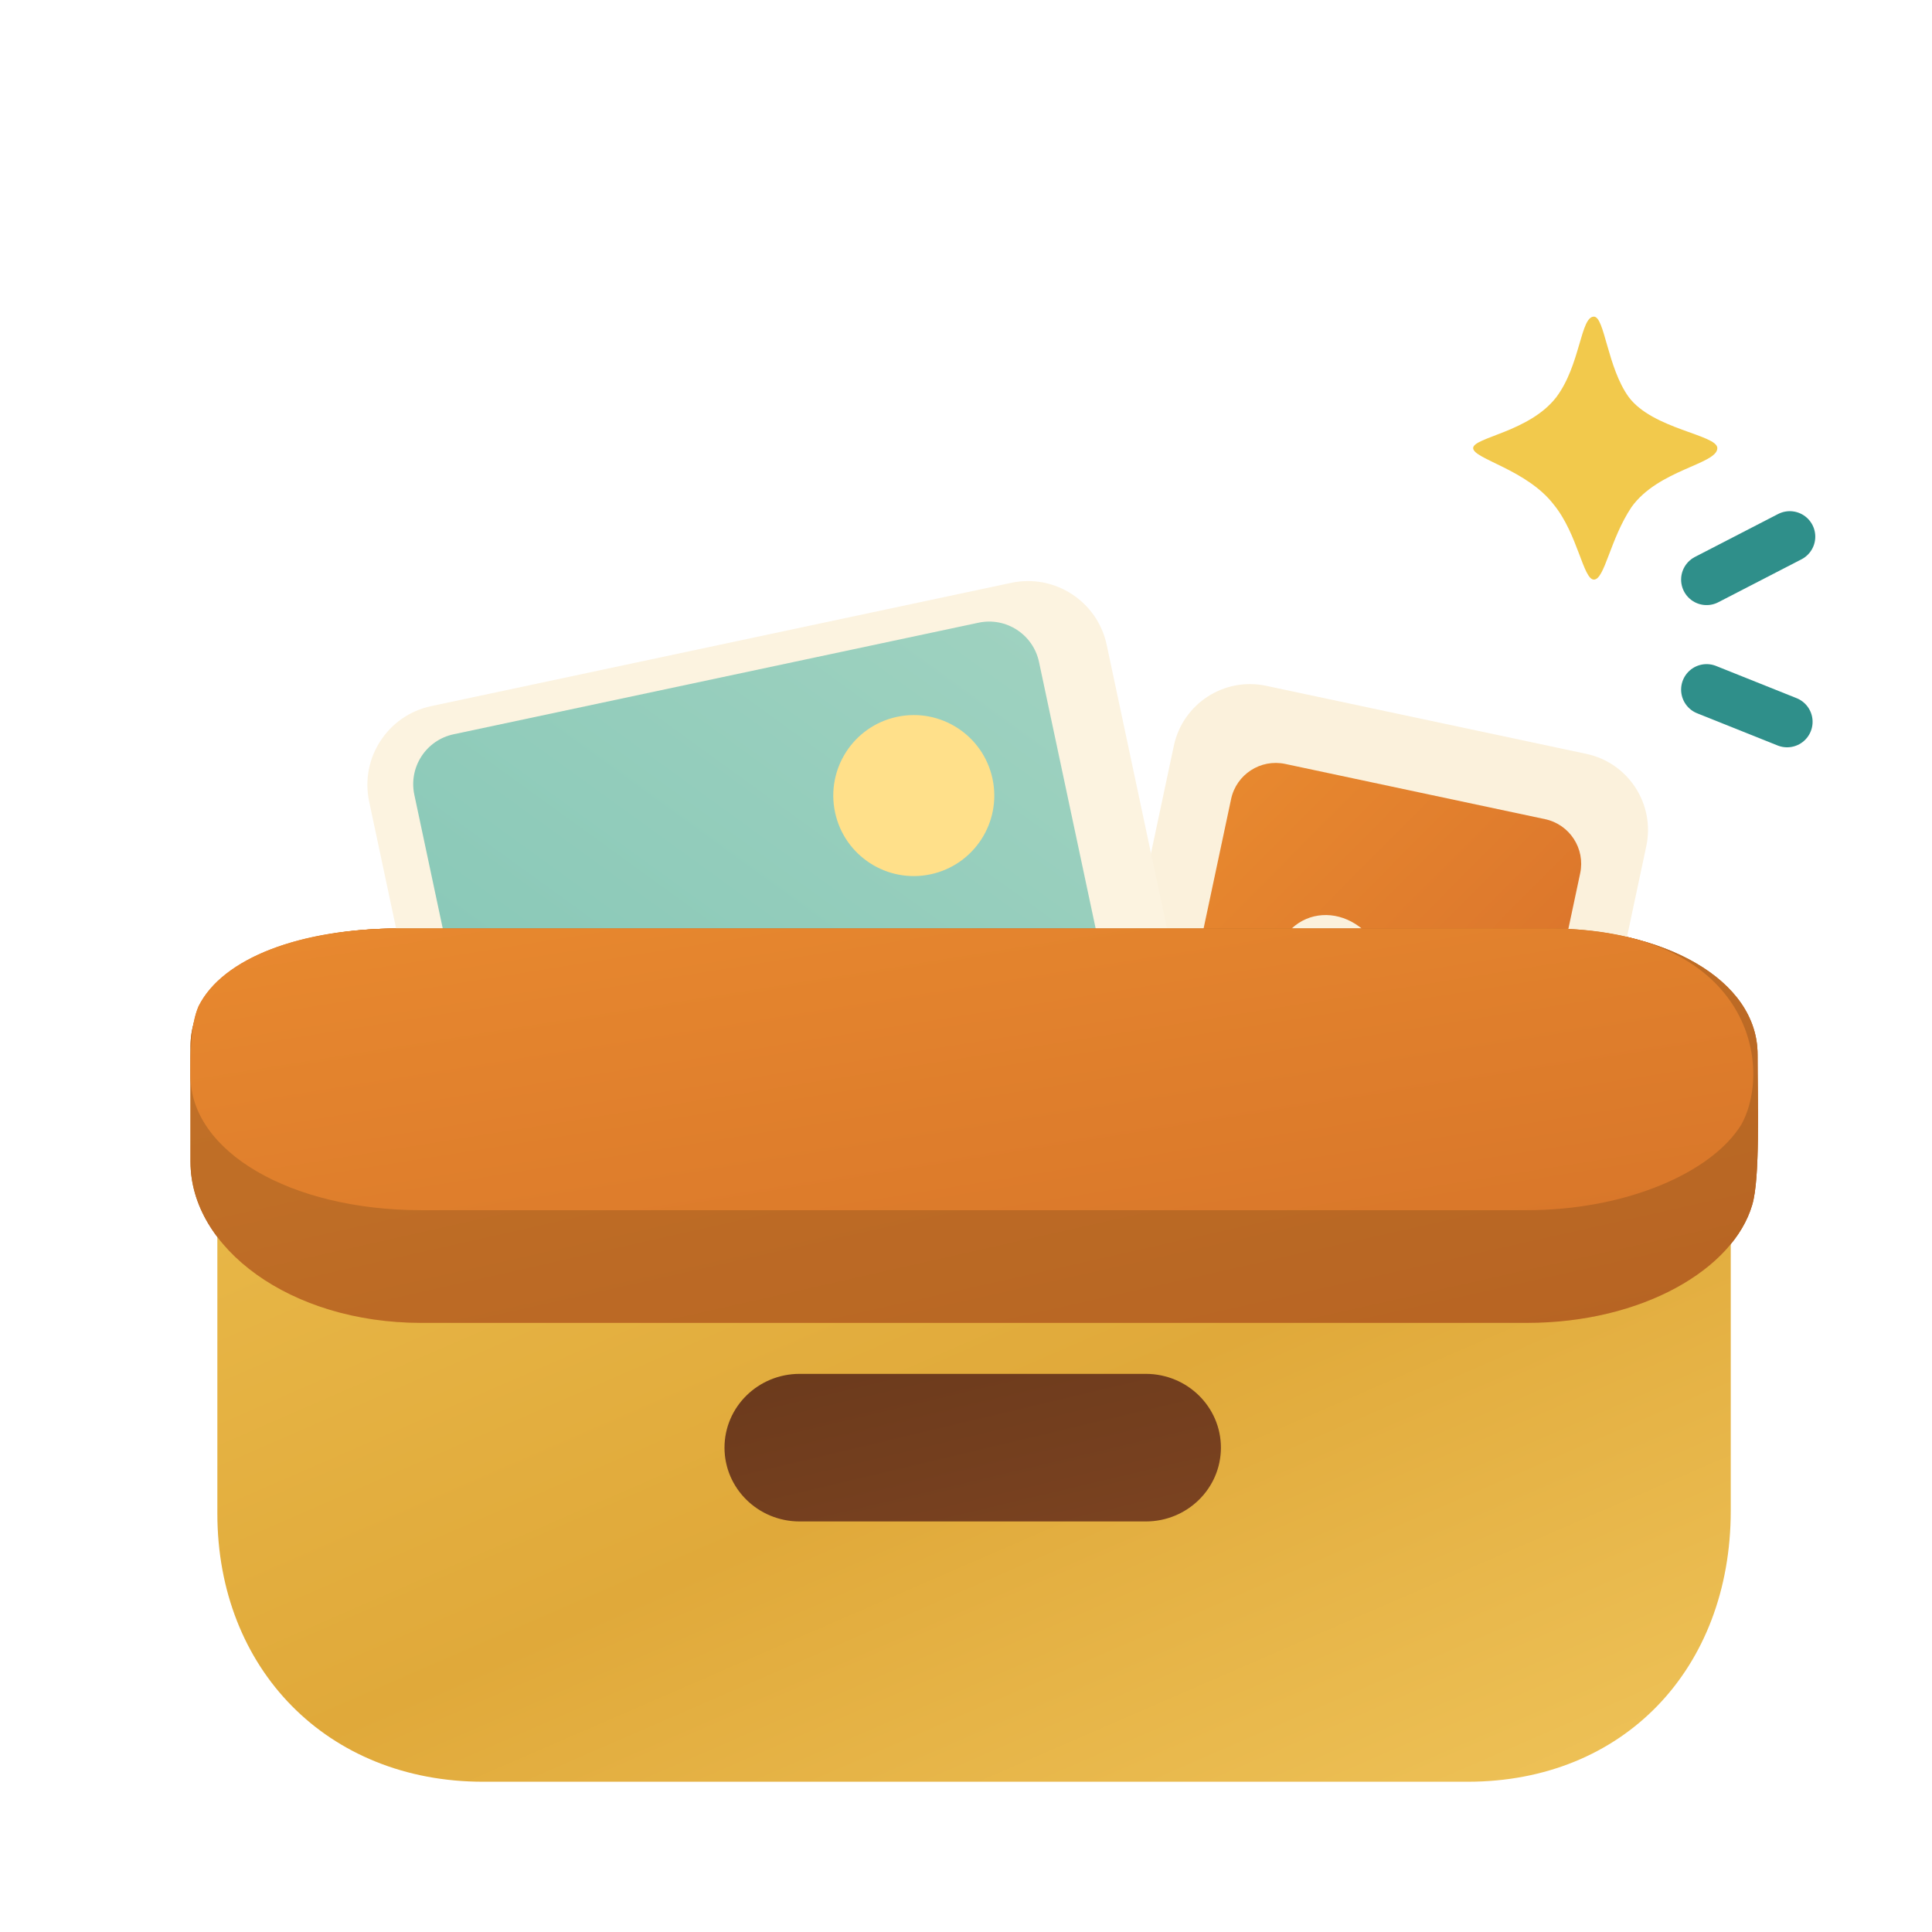
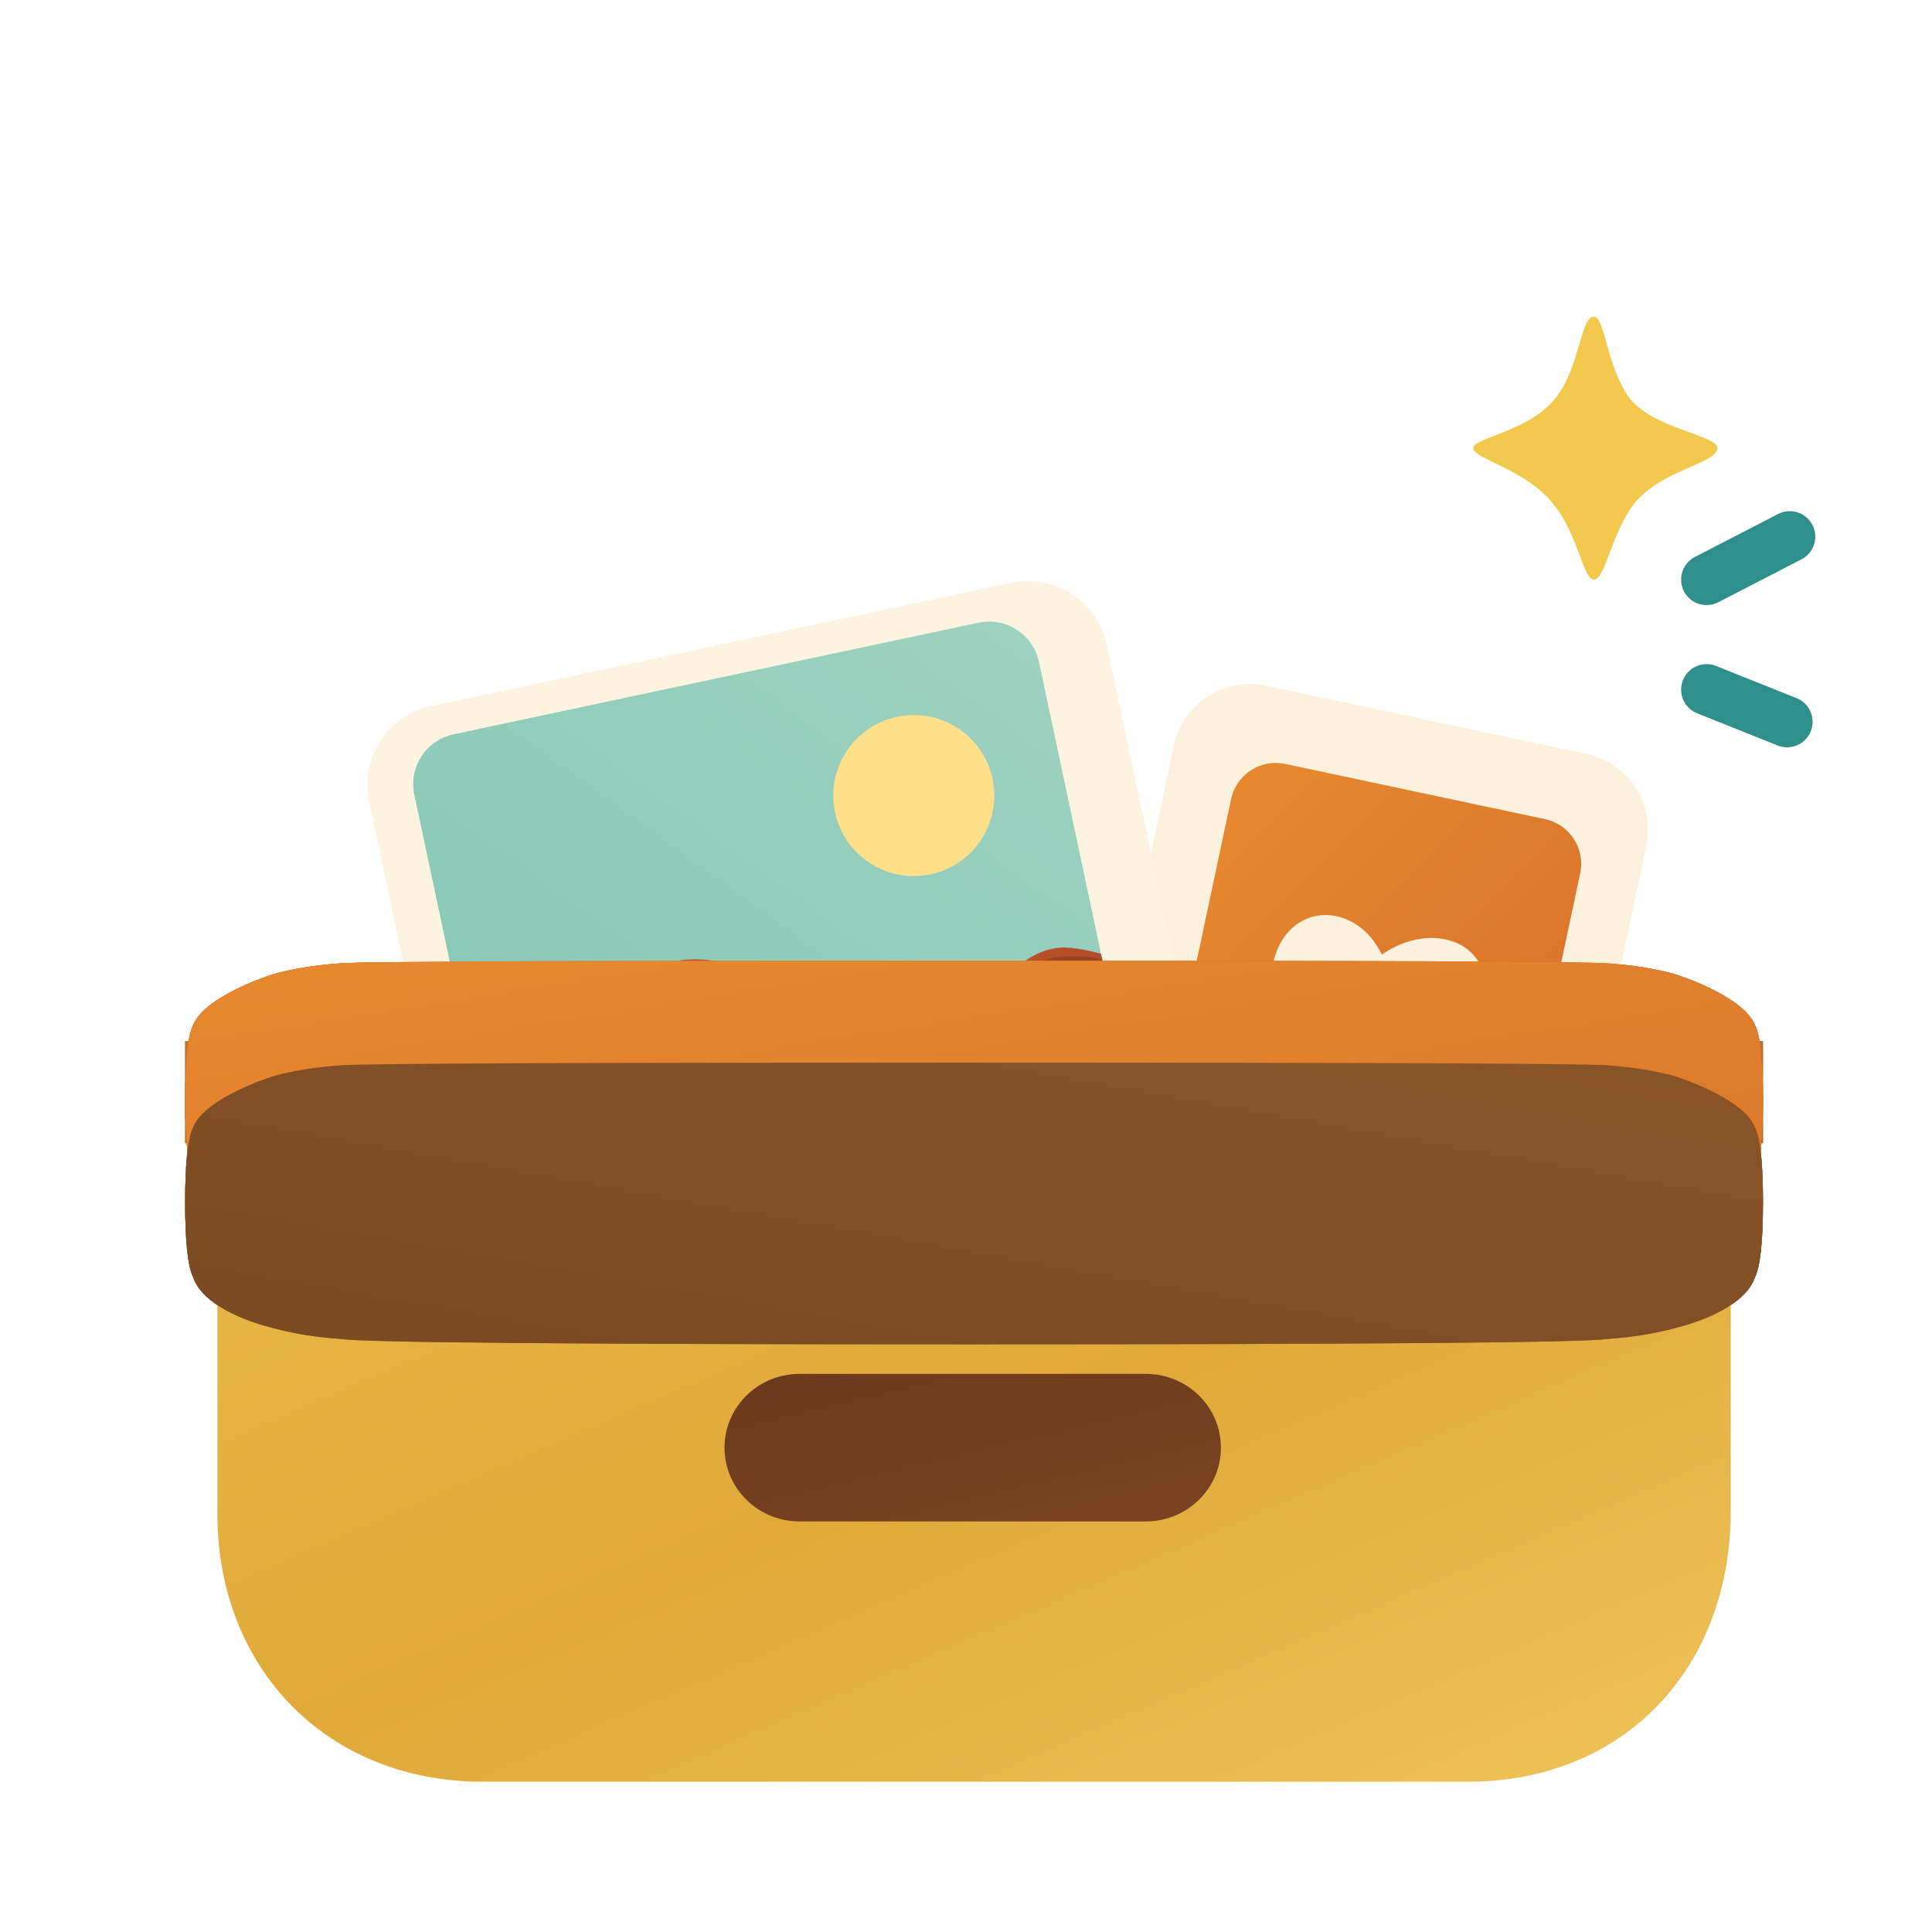
<svg xmlns="http://www.w3.org/2000/svg" viewBox="260 155 720 720" role="img" aria-label="Schuhkarton lädt">
  <defs>
    <linearGradient id="sk-lidTop" x1="0" y1="0" x2="0.9" y2="1">
      <stop stop-color="#e8892f" />
      <stop offset="1" stop-color="#d9772a" />
    </linearGradient>
    <linearGradient id="sk-lidInside" x1="0" y1="1" x2="1" y2="0">
      <stop stop-color="#7a4a22" />
      <stop offset="1" stop-color="#8a5428" />
    </linearGradient>
    <linearGradient id="sk-rim" x1="0" y1="0" x2="0.7" y2="1">
      <stop stop-color="#2f8f8a" />
      <stop offset="1" stop-color="#287e7a" />
    </linearGradient>
    <linearGradient id="sk-box" x1="0" y1="0" x2="1" y2="1">
      <stop stop-color="#e9b949" />
      <stop offset="0.5" stop-color="#e0a93a" />
      <stop offset="1" stop-color="#efc45a" />
    </linearGradient>
    <linearGradient id="sk-slot" x1="0" y1="0" x2="0.8" y2="1">
      <stop stop-color="#6b3a1c" />
      <stop offset="1" stop-color="#7a4220" />
    </linearGradient>
    <linearGradient id="sk-sky" x1="0" y1="1" x2="1" y2="0">
      <stop stop-color="#7fc4b4" />
      <stop offset="1" stop-color="#9fd2c0" />
    </linearGradient>
    <linearGradient id="sk-mountains" x1="0" y1="0" x2="1" y2="1">
      <stop stop-color="#c4562a" />
      <stop offset="1" stop-color="#a9462a" />
    </linearGradient>
    <linearGradient id="sk-heartBg" x1="0" y1="0" x2="1" y2="1">
      <stop stop-color="#e8892f" />
      <stop offset="1" stop-color="#d46a2a" />
    </linearGradient>
    <clipPath id="sk-scene">
      <rect x="429" y="405" width="238" height="260" rx="19" />
    </clipPath>
    <clipPath id="sk-inbox">
      <rect x="260" y="155" width="720" height="640" />
    </clipPath>
  </defs>
  <style>
    .p1, .p2, .star, .rays { transform-box: fill-box; transform-origin: center; animation: 3.2s infinite both; }
    .p1 { animation-name: sk-p1; }
    .p2 { animation-name: sk-p2; }
    .star { animation-name: sk-star; }
    .rays { animation-name: sk-rays; }
    .lid-still { display: none; }
    @keyframes sk-p1 {
-       0%, 9% { transform: translateY(260px); animation-timing-function: cubic-bezier(.2, .8, .3, 1.2); }
-       21%, 36% { transform: none; animation-timing-function: ease-in; }
-       56%, 100% { transform: translateY(260px); }
+       0%, 17% { transform: translateY(260px); animation-timing-function: cubic-bezier(.2, .8, .3, 1.2); }
+       29%, 41% { transform: none; animation-timing-function: ease-in; }
+       51%, 100% { transform: translateY(260px); }
    }
    @keyframes sk-p2 {
-       0%, 11% { transform: translateY(240px); animation-timing-function: cubic-bezier(.2, .8, .3, 1.25); }
-       24%, 33% { transform: none; animation-timing-function: ease-in; }
-       53%, 100% { transform: translateY(240px); }
+       0%, 19% { transform: translateY(240px); animation-timing-function: cubic-bezier(.2, .8, .3, 1.25); }
+       31%, 39% { transform: none; animation-timing-function: ease-in; }
+       49%, 100% { transform: translateY(240px); }
    }
    @keyframes sk-star {
-       0%, 17% { transform: scale(0) rotate(-90deg); opacity: 0; animation-timing-function: cubic-bezier(.2, .8, .3, 1.4); }
-       26%, 34% { transform: none; opacity: 1; }
-       44%, 100% { transform: scale(0) rotate(45deg); opacity: 0; }
+       0%, 26% { transform: scale(0) rotate(-90deg); opacity: 0; animation-timing-function: cubic-bezier(.2, .8, .3, 1.4); }
+       33%, 39% { transform: none; opacity: 1; }
+       47%, 100% { transform: scale(0) rotate(45deg); opacity: 0; }
    }
    @keyframes sk-rays {
-       0%, 22% { transform: scale(.2); opacity: 0; animation-timing-function: ease-out; }
-       29%, 34% { transform: none; opacity: 1; }
-       42%, 100% { transform: scale(.2); opacity: 0; }
+       0%, 29% { transform: scale(.2); opacity: 0; animation-timing-function: ease-out; }
+       34%, 39% { transform: none; opacity: 1; }
+       45%, 100% { transform: scale(.2); opacity: 0; }
    }
    @media (prefers-reduced-motion: reduce) {
      .p1, .p2, .star, .rays { animation: none; }
      .lid-move { display: none; }
      .lid-still { display: inline; }
    }
  </style>
-   <g class="lid-still">
-     <path fill="url(#sk-lidTop)" d="M306 479C286 451 298 401 322 367C339 341 363 321 401 307L672 222C719 207 740 207 760 220C781 236 795 265 784 294C773 326 745 359 694 392L408 493C357 510 326 515 306 479Z" />
-     <path fill="url(#sk-lidInside)" d="M324 459C339 420 393 400 463 381L722 307C755 297 773 289 783 299C776 331 740 361 694 392L406 493C361 511 338 507 324 484C320 476 320 468 324 459Z" />
+   <path fill="url(#sk-rim)" d="M341 567C341 540 374 526 415 526H831C872 526 905 542 905 571C905 598 870 626 823 626H423C376 626 341 599 341 567Z" />
+   <path fill="#5e3a1c" d="M368 566C372 548 399 544 432 544H833C858 544 880 555 880 569C880 583 862 592 835 593H406C381 592 368 581 368 566Z" />
+   <g class="lid lid-still">
+     <g fill="url(#sk-lidTop)">
+       <path d="M329 391Q329 442 329 446Q330 451 331 456Q331 460 333 465Q334 469 337 473Q339 477 341 481Q344 485 347 488Q350 492 354 495Q357 498 361 501Q365 503 369 505Q373 507 378 509Q382 510 387 511Q392 512 396 512Q401 513 623 513Q845 513 850 512Q854 512 859 511Q864 510 868 509Q873 507 877 505Q881 503 885 501Q889 498 892 495Q896 492 899 488Q902 485 905 481Q907 477 909 473Q912 469 913 465Q915 460 915 456Q916 451 917 446Q917 442 917 391Q917 339 917 335Q916 330 915 326Q915 321 913 317Q912 312 909 308Q907 304 905 300Q902 296 899 293Q896 289 892 286Q889 283 885 281Q881 278 877 276Q873 274 868 272Q864 271 859 270Q854 269 850 269Q845 268 623 268Q401 268 396 269Q392 269 387 270Q382 271 378 272Q373 274 369 276Q365 278 361 281Q357 283 354 286Q350 289 347 293Q344 296 341 300Q339 304 337 308Q334 312 333 317Q331 321 331 326Q330 330 329 335Q329 339 329 391Z" />
+       <path d="M329 398Q329 449 329 454Q330 458 331 463Q331 467 333 472Q334 476 337 480Q339 485 341 488Q344 492 347 496Q350 499 354 502Q357 505 361 508Q365 511 369 513Q373 515 378 516Q382 518 387 519Q392 519 396 520Q401 520 623 520Q845 520 850 520Q854 519 859 519Q864 518 868 516Q873 515 877 513Q881 511 885 508Q889 505 892 502Q896 499 899 496Q902 492 905 488Q907 485 909 480Q912 476 913 472Q915 467 915 463Q916 458 917 454Q917 449 917 398Q917 347 917 342Q916 337 915 333Q915 328 913 324Q912 320 909 315Q907 311 905 307Q902 304 899 300Q896 297 892 293Q889 290 885 288Q881 285 877 283Q873 281 868 280Q864 278 859 277Q854 276 850 276Q845 276 623 276Q401 276 396 276Q392 276 387 277Q382 278 378 280Q373 281 369 283Q365 285 361 288Q357 290 354 293Q350 297 347 300Q344 304 341 307Q339 311 337 315Q334 320 333 324Q331 328 331 333Q330 337 329 342Q329 347 329 398Z" />
+       <path d="M329 442L917 442L917 449L329 449Z" />
+     </g>
+     <g fill="#000" opacity=".15">
+       <path d="M329 391Q329 442 329 446Q330 451 331 456Q331 460 333 465Q334 469 337 473Q339 477 341 481Q344 485 347 488Q350 492 354 495Q357 498 361 501Q365 503 369 505Q373 507 378 509Q382 510 387 511Q392 512 396 512Q401 513 623 513Q845 513 850 512Q854 512 859 511Q864 510 868 509Q873 507 877 505Q881 503 885 501Q889 498 892 495Q896 492 899 488Q902 485 905 481Q907 477 909 473Q912 469 913 465Q915 460 915 456Q916 451 917 446Q917 442 917 391Q917 339 917 335Q916 330 915 326Q915 321 913 317Q912 312 909 308Q907 304 905 300Q902 296 899 293Q896 289 892 286Q889 283 885 281Q881 278 877 276Q873 274 868 272Q864 271 859 270Q854 269 850 269Q845 268 623 268Q401 268 396 269Q392 269 387 270Q382 271 378 272Q373 274 369 276Q365 278 361 281Q357 283 354 286Q350 289 347 293Q344 296 341 300Q339 304 337 308Q334 312 333 317Q331 321 331 326Q330 330 329 335Q329 339 329 391Z" />
+       <path d="M329 398Q329 449 329 454Q330 458 331 463Q331 467 333 472Q334 476 337 480Q339 485 341 488Q344 492 347 496Q350 499 354 502Q357 505 361 508Q365 511 369 513Q373 515 378 516Q382 518 387 519Q392 519 396 520Q401 520 623 520Q845 520 850 520Q854 519 859 519Q864 518 868 516Q873 515 877 513Q881 511 885 508Q889 505 892 502Q896 499 899 496Q902 492 905 488Q907 485 909 480Q912 476 913 472Q915 467 915 463Q916 458 917 454Q917 449 917 398Q917 347 917 342Q916 337 915 333Q915 328 913 324Q912 320 909 315Q907 311 905 307Q902 304 899 300Q896 297 892 293Q889 290 885 288Q881 285 877 283Q873 281 868 280Q864 278 859 277Q854 276 850 276Q845 276 623 276Q401 276 396 276Q392 276 387 277Q382 278 378 280Q373 281 369 283Q365 285 361 288Q357 290 354 293Q350 297 347 300Q344 304 341 307Q339 311 337 315Q334 320 333 324Q331 328 331 333Q330 337 329 342Q329 347 329 398Z" />
+       <path d="M329 442L917 442L917 449L329 449Z" />
+     </g>
+     <path fill="url(#sk-lidInside)" d="M329 398Q329 449 329 454Q330 458 331 463Q331 467 333 472Q334 476 337 480Q339 485 341 488Q344 492 347 496Q350 499 354 502Q357 505 361 508Q365 511 369 513Q373 515 378 516Q382 518 387 519Q392 519 396 520Q401 520 623 520Q845 520 850 520Q854 519 859 519Q864 518 868 516Q873 515 877 513Q881 511 885 508Q889 505 892 502Q896 499 899 496Q902 492 905 488Q907 485 909 480Q912 476 913 472Q915 467 915 463Q916 458 917 454Q917 449 917 398Q917 347 917 342Q916 337 915 333Q915 328 913 324Q912 320 909 315Q907 311 905 307Q902 304 899 300Q896 297 892 293Q889 290 885 288Q881 285 877 283Q873 281 868 280Q864 278 859 277Q854 276 850 276Q845 276 623 276Q401 276 396 276Q392 276 387 277Q382 278 378 280Q373 281 369 283Q365 285 361 288Q357 290 354 293Q350 297 347 300Q344 304 341 307Q339 311 337 315Q334 320 333 324Q331 328 331 333Q330 337 329 342Q329 347 329 398Z" />
  </g>
  <g class="lid-move">
    <g>
-       <animate attributeName="display" dur="3.2s" repeatCount="indefinite" calcMode="discrete" keyTimes="0;0.1;0.52" values="none;inline;none" />
+       <animate attributeName="display" dur="3.2s" repeatCount="indefinite" calcMode="discrete" keyTimes="0;0.065;0.622" values="none;inline;none" />
      <g id="sk-lidMove">
-         <path fill="url(#sk-lidTop)" d="M331 545C331 560 331 574 331 588C331 620 368 648 417 648C554.3 648 691.7 648 829 648C872 648 906 628 913 604C916 594 915 566 915 548C915 520 880 501 837 501C694.3 501 551.7 501 409 501C366 501 331 517 331 545Z">
-           <animate attributeName="d" dur="3.2s" repeatCount="indefinite" calcMode="spline" keyTimes="0;0.04;0.1;0.19;0.31;0.52;0.66;1" keySplines="0 0 1 1;.4 0 1 .8;0 .3 .3 1;0 0 1 1;.45 0 .8 .55;.2 .45 .4 1;0 0 1 1" values="M331 545C331 560 331 574 331 588C331 620 368 648 417 648C554.3 648 691.7 648 829 648C872 648 906 628 913 604C916 594 915 566 915 548C915 520 880 501 837 501C694.3 501 551.7 501 409 501C366 501 331 517 331 545Z;M331 545C331 560 331 574 331 588C331 620 368 648 417 648C554.3 648 691.7 648 829 648C872 648 906 628 913 604C916 594 915 566 915 548C915 520 880 501 837 501C694.3 501 551.7 501 409 501C366 501 331 517 331 545Z;M331 503.6C331 505.4 331 507.1 331 508.8C331 512.6 368 516 417 516C554.3 516 691.7 516 829 516C872 516 906 513.6 913 510.7C916 509.5 915 506.2 915 504C915 500.6 880 498.4 837 498.4C694.3 498.4 551.7 498.4 409 498.4C366 498.4 331 500.3 331 503.6Z;M306 479C286 451 298 401 322 367C339 341 363 321 401 307C491.3 278.7 581.7 250.3 672 222C719 207 740 207 760 220C781 236 795 265 784 294C773 326 745 359 694 392C598.7 425.7 503.3 459.3 408 493C357 510 326 515 306 479Z;M306 479C286 451 298 401 322 367C339 341 363 321 401 307C491.3 278.7 581.7 250.3 672 222C719 207 740 207 760 220C781 236 795 265 784 294C773 326 745 359 694 392C598.7 425.7 503.3 459.3 408 493C357 510 326 515 306 479Z;M331 503.6C331 505.4 331 507.1 331 508.8C331 512.6 368 516 417 516C554.3 516 691.7 516 829 516C872 516 906 513.6 913 510.7C916 509.5 915 506.2 915 504C915 500.6 880 498.4 837 498.4C694.3 498.4 551.7 498.4 409 498.4C366 498.4 331 500.3 331 503.6Z;M331 545C331 560 331 574 331 588C331 620 368 648 417 648C554.3 648 691.7 648 829 648C872 648 906 628 913 604C916 594 915 566 915 548C915 520 880 501 837 501C694.3 501 551.7 501 409 501C366 501 331 517 331 545Z;M331 545C331 560 331 574 331 588C331 620 368 648 417 648C554.3 648 691.7 648 829 648C872 648 906 628 913 604C916 594 915 566 915 548C915 520 880 501 837 501C694.3 501 551.7 501 409 501C366 501 331 517 331 545Z" />
-         </path>
-         <path fill="#000" opacity=".16" d="M331 545C331 560 331 574 331 588C331 620 368 648 417 648C554.3 648 691.7 648 829 648C872 648 906 628 913 604C916 594 915 566 915 548C915 520 880 501 837 501C694.3 501 551.7 501 409 501C366 501 331 517 331 545Z">
-           <animate attributeName="d" dur="3.2s" repeatCount="indefinite" calcMode="spline" keyTimes="0;0.04;0.1;0.19;0.31;0.52;0.66;1" keySplines="0 0 1 1;.4 0 1 .8;0 .3 .3 1;0 0 1 1;.45 0 .8 .55;.2 .45 .4 1;0 0 1 1" values="M331 545C331 560 331 574 331 588C331 620 368 648 417 648C554.3 648 691.7 648 829 648C872 648 906 628 913 604C916 594 915 566 915 548C915 520 880 501 837 501C694.3 501 551.7 501 409 501C366 501 331 517 331 545Z;M331 545C331 560 331 574 331 588C331 620 368 648 417 648C554.3 648 691.7 648 829 648C872 648 906 628 913 604C916 594 915 566 915 548C915 520 880 501 837 501C694.3 501 551.7 501 409 501C366 501 331 517 331 545Z;M331 503.6C331 505.4 331 507.1 331 508.8C331 512.6 368 516 417 516C554.3 516 691.7 516 829 516C872 516 906 513.6 913 510.7C916 509.5 915 506.2 915 504C915 500.6 880 498.4 837 498.4C694.3 498.4 551.7 498.4 409 498.4C366 498.4 331 500.3 331 503.6Z;M306 479C286 451 298 401 322 367C339 341 363 321 401 307C491.3 278.7 581.7 250.3 672 222C719 207 740 207 760 220C781 236 795 265 784 294C773 326 745 359 694 392C598.7 425.7 503.3 459.3 408 493C357 510 326 515 306 479Z;M306 479C286 451 298 401 322 367C339 341 363 321 401 307C491.3 278.7 581.7 250.3 672 222C719 207 740 207 760 220C781 236 795 265 784 294C773 326 745 359 694 392C598.7 425.7 503.3 459.3 408 493C357 510 326 515 306 479Z;M331 503.6C331 505.4 331 507.1 331 508.8C331 512.6 368 516 417 516C554.3 516 691.7 516 829 516C872 516 906 513.6 913 510.7C916 509.5 915 506.2 915 504C915 500.6 880 498.4 837 498.4C694.3 498.4 551.7 498.4 409 498.4C366 498.4 331 500.3 331 503.6Z;M331 545C331 560 331 574 331 588C331 620 368 648 417 648C554.3 648 691.7 648 829 648C872 648 906 628 913 604C916 594 915 566 915 548C915 520 880 501 837 501C694.3 501 551.7 501 409 501C366 501 331 517 331 545Z;M331 545C331 560 331 574 331 588C331 620 368 648 417 648C554.3 648 691.7 648 829 648C872 648 906 628 913 604C916 594 915 566 915 548C915 520 880 501 837 501C694.3 501 551.7 501 409 501C366 501 331 517 331 545Z" />
-           <animate attributeName="opacity" dur="3.2s" repeatCount="indefinite" keyTimes="0;0.1;0.19;0.31;0.52;1" values=".16;.16;0;0;.16;.16" />
-         </path>
-         <path fill="url(#sk-lidTop)" d="M331 556C331 584 368 606 417 606C554.3 606 691.7 606 829 606C866 606 898 592 909 574C921 552 912 501 837 501C694.3 501 551.7 501 409 501C372 501 343 512 334 530C331 537 331 547 331 556Z">
-           <animate attributeName="d" dur="3.2s" repeatCount="indefinite" calcMode="spline" keyTimes="0;0.04;0.1;0.19;0.31;0.52;0.66;1" keySplines="0 0 1 1;.4 0 1 .8;0 .3 .3 1;0 0 1 1;.45 0 .8 .55;.2 .45 .4 1;0 0 1 1" values="M331 556C331 584 368 606 417 606C554.3 606 691.7 606 829 606C866 606 898 592 909 574C921 552 912 501 837 501C694.3 501 551.7 501 409 501C372 501 343 512 334 530C331 537 331 547 331 556Z;M331 556C331 584 368 606 417 606C554.3 606 691.7 606 829 606C866 606 898 592 909 574C921 552 912 501 837 501C694.3 501 551.7 501 409 501C372 501 343 512 334 530C331 537 331 547 331 556Z;M331 499.7C331 500.6 368 501.2 417 501.2C554.3 501.2 691.7 501.2 829 501.2C866 501.2 898 500.8 909 500.3C921 499.6 912 498.1 837 498.1C694.3 498.1 551.7 498.1 409 498.1C372 498.1 343 498.4 334 499C331 499.2 331 499.5 331 499.7Z;M324 459C339 420 393 400 463 381C549.3 356.3 635.7 331.7 722 307C755 297 773 289 783 299C776 331 740 361 694 392C598 425.7 502 459.3 406 493C361 511 338 507 324 484C320 476 320 468 324 459Z;M324 459C339 420 393 400 463 381C549.3 356.3 635.7 331.7 722 307C755 297 773 289 783 299C776 331 740 361 694 392C598 425.7 502 459.3 406 493C361 511 338 507 324 484C320 476 320 468 324 459Z;M331 499.7C331 500.6 368 501.2 417 501.2C554.3 501.2 691.7 501.2 829 501.2C866 501.2 898 500.8 909 500.3C921 499.6 912 498.1 837 498.1C694.3 498.1 551.7 498.1 409 498.1C372 498.1 343 498.4 334 499C331 499.2 331 499.5 331 499.7Z;M331 556C331 584 368 606 417 606C554.3 606 691.7 606 829 606C866 606 898 592 909 574C921 552 912 501 837 501C694.3 501 551.7 501 409 501C372 501 343 512 334 530C331 537 331 547 331 556Z;M331 556C331 584 368 606 417 606C554.3 606 691.7 606 829 606C866 606 898 592 909 574C921 552 912 501 837 501C694.3 501 551.7 501 409 501C372 501 343 512 334 530C331 537 331 547 331 556Z" />
-           <animate attributeName="visibility" dur="3.2s" repeatCount="indefinite" calcMode="discrete" keyTimes="0;0.1;0.52" values="visible;hidden;visible" />
-         </path>
-         <path fill="url(#sk-lidInside)" d="M331 556C331 584 368 606 417 606C554.3 606 691.7 606 829 606C866 606 898 592 909 574C921 552 912 501 837 501C694.3 501 551.7 501 409 501C372 501 343 512 334 530C331 537 331 547 331 556Z" visibility="hidden">
-           <animate attributeName="d" dur="3.2s" repeatCount="indefinite" calcMode="spline" keyTimes="0;0.04;0.1;0.19;0.31;0.52;0.66;1" keySplines="0 0 1 1;.4 0 1 .8;0 .3 .3 1;0 0 1 1;.45 0 .8 .55;.2 .45 .4 1;0 0 1 1" values="M331 556C331 584 368 606 417 606C554.3 606 691.7 606 829 606C866 606 898 592 909 574C921 552 912 501 837 501C694.3 501 551.7 501 409 501C372 501 343 512 334 530C331 537 331 547 331 556Z;M331 556C331 584 368 606 417 606C554.3 606 691.7 606 829 606C866 606 898 592 909 574C921 552 912 501 837 501C694.3 501 551.7 501 409 501C372 501 343 512 334 530C331 537 331 547 331 556Z;M331 499.7C331 500.6 368 501.2 417 501.2C554.3 501.2 691.7 501.2 829 501.2C866 501.2 898 500.8 909 500.3C921 499.6 912 498.1 837 498.1C694.3 498.1 551.7 498.1 409 498.1C372 498.1 343 498.4 334 499C331 499.2 331 499.5 331 499.7Z;M324 459C339 420 393 400 463 381C549.3 356.3 635.7 331.7 722 307C755 297 773 289 783 299C776 331 740 361 694 392C598 425.7 502 459.3 406 493C361 511 338 507 324 484C320 476 320 468 324 459Z;M324 459C339 420 393 400 463 381C549.3 356.3 635.7 331.7 722 307C755 297 773 289 783 299C776 331 740 361 694 392C598 425.7 502 459.3 406 493C361 511 338 507 324 484C320 476 320 468 324 459Z;M331 499.7C331 500.6 368 501.2 417 501.2C554.3 501.2 691.7 501.2 829 501.2C866 501.2 898 500.8 909 500.3C921 499.6 912 498.1 837 498.1C694.3 498.1 551.7 498.1 409 498.1C372 498.1 343 498.4 334 499C331 499.2 331 499.5 331 499.7Z;M331 556C331 584 368 606 417 606C554.3 606 691.7 606 829 606C866 606 898 592 909 574C921 552 912 501 837 501C694.3 501 551.7 501 409 501C372 501 343 512 334 530C331 537 331 547 331 556Z;M331 556C331 584 368 606 417 606C554.3 606 691.7 606 829 606C866 606 898 592 909 574C921 552 912 501 837 501C694.3 501 551.7 501 409 501C372 501 343 512 334 530C331 537 331 547 331 556Z" />
-           <animate attributeName="visibility" dur="3.2s" repeatCount="indefinite" calcMode="discrete" keyTimes="0;0.1;0.52" values="hidden;visible;hidden" />
-         </path>
+         <g fill="url(#sk-lidTop)">
+           <g id="sk-lidShape">
+             <path id="sk-lidT" d="M329 565Q329 543 332 537Q334 532 342 527Q350 522 362 518Q373 515 387 514Q401 513 623 513Q845 513 859 514Q873 515 884 518Q896 522 904 527Q912 532 914 537Q917 543 917 565Q917 587 914 593Q912 599 904 604Q896 609 884 612Q873 615 859 616Q845 618 623 618Q401 618 387 616Q373 615 362 612Q350 609 342 604Q334 599 332 593Q329 587 329 565Z">
+               <animate attributeName="d" dur="3.2s" repeatCount="indefinite" keyTimes="0;0.05;0.059;0.065;0.068;0.086;0.103;0.121;0.139;0.157;0.174;0.192;0.21;0.53;0.551;0.573;0.594;0.615;0.622;0.634;0.636;0.657;0.679;0.7;0.735;0.77;1" values="M329 565Q329 543 332 537Q334 532 342 527Q350 522 362 518Q373 515 387 514Q401 513 623 513Q845 513 859 514Q873 515 884 518Q896 522 904 527Q912 532 914 537Q917 543 917 565Q917 587 914 593Q912 599 904 604Q896 609 884 612Q873 615 859 616Q845 618 623 618Q401 618 387 616Q373 615 362 612Q350 609 342 604Q334 599 332 593Q329 587 329 565Z;M329 565Q329 543 332 537Q334 532 342 527Q350 522 362 518Q373 515 387 514Q401 513 623 513Q845 513 859 514Q873 515 884 518Q896 522 904 527Q912 532 914 537Q917 543 917 565Q917 587 914 593Q912 599 904 604Q896 609 884 612Q873 615 859 616Q845 618 623 618Q401 618 387 616Q373 615 362 612Q350 609 342 604Q334 599 332 593Q329 587 329 565Z;M329 513Q329 513 332 513Q334 513 342 513Q350 513 362 513Q373 513 387 513Q401 513 623 513Q845 513 859 513Q873 513 884 513Q896 513 904 513Q912 513 914 513Q917 513 917 513Q917 513 914 513Q912 513 904 513Q896 513 884 513Q873 513 859 513Q845 513 623 513Q401 513 387 513Q373 513 362 513Q350 513 342 513Q334 513 332 513Q329 513 329 513Z;M329 481Q329 494 332 498Q334 501 342 504Q350 507 362 509Q373 511 387 512Q401 513 623 513Q845 513 859 512Q873 511 884 509Q896 507 904 504Q912 501 914 498Q917 494 917 481Q917 467 914 464Q912 460 904 457Q896 454 884 452Q873 450 859 449Q845 449 623 449Q401 449 387 449Q373 450 362 452Q350 454 342 457Q334 460 332 464Q329 467 329 481Z;M329 468Q329 487 332 492Q334 497 342 501Q350 505 362 508Q373 511 387 512Q401 513 623 513Q845 513 859 512Q873 511 884 508Q896 505 904 501Q912 497 914 492Q917 487 917 468Q917 450 914 445Q912 440 904 436Q896 431 884 429Q873 426 859 425Q845 424 623 424Q401 424 387 425Q373 426 362 429Q350 431 342 436Q334 440 332 445Q329 450 329 468Z;M329 413Q329 455 332 466Q334 477 342 486Q350 496 362 502Q373 508 387 511Q401 513 623 513Q845 513 859 511Q873 508 884 502Q896 496 904 486Q912 477 914 466Q917 455 917 413Q917 372 914 361Q912 350 904 340Q896 331 884 325Q873 319 859 316Q845 314 623 314Q401 314 387 316Q373 319 362 325Q350 331 342 340Q334 350 332 361Q329 372 329 413Z;M329 394Q329 444 332 457Q334 470 342 481Q350 492 362 500Q373 507 387 510Q401 513 623 513Q845 513 859 510Q873 507 884 500Q896 492 904 481Q912 470 914 457Q917 444 917 394Q917 344 914 330Q912 317 904 306Q896 295 884 287Q873 280 859 277Q845 275 623 275Q401 275 387 277Q373 280 362 287Q350 295 342 306Q334 317 332 330Q329 344 329 394Z;M329 389Q329 441 332 455Q334 468 342 480Q350 492 362 499Q373 507 387 510Q401 513 623 513Q845 513 859 510Q873 507 884 499Q896 492 904 480Q912 468 914 455Q917 441 917 389Q917 337 914 324Q912 310 904 298Q896 287 884 279Q873 271 859 268Q845 266 623 266Q401 266 387 268Q373 271 362 279Q350 287 342 298Q334 310 332 324Q329 337 329 389Z;M329 389Q329 441 332 455Q334 468 342 480Q350 492 362 499Q373 507 387 510Q401 513 623 513Q845 513 859 510Q873 507 884 499Q896 492 904 480Q912 468 914 455Q917 441 917 389Q917 337 914 323Q912 309 904 298Q896 286 884 278Q873 270 859 267Q845 265 623 265Q401 265 387 267Q373 270 362 278Q350 286 342 298Q334 309 332 323Q329 337 329 389Z;M329 389Q329 441 332 455Q334 468 342 480Q350 492 362 499Q373 507 387 510Q401 513 623 513Q845 513 859 510Q873 507 884 499Q896 492 904 480Q912 468 914 455Q917 441 917 389Q917 337 914 323Q912 309 904 298Q896 286 884 278Q873 270 859 268Q845 265 623 265Q401 265 387 268Q373 270 362 278Q350 286 342 298Q334 309 332 323Q329 337 329 389Z;M329 389Q329 441 332 455Q334 468 342 480Q350 492 362 499Q373 507 387 510Q401 513 623 513Q845 513 859 510Q873 507 884 499Q896 492 904 480Q912 468 914 455Q917 441 917 389Q917 337 914 324Q912 310 904 298Q896 287 884 279Q873 271 859 268Q845 266 623 266Q401 266 387 268Q373 271 362 279Q350 287 342 298Q334 310 332 324Q329 337 329 389Z;M329 390Q329 441 332 455Q334 469 342 480Q350 492 362 500Q373 507 387 510Q401 513 623 513Q845 513 859 510Q873 507 884 500Q896 492 904 480Q912 469 914 455Q917 441 917 390Q917 339 914 325Q912 311 904 300Q896 288 884 280Q873 273 859 270Q845 267 623 267Q401 267 387 270Q373 273 362 280Q350 288 342 300Q334 311 332 325Q329 339 329 390Z;M329 391Q329 442 332 455Q334 469 342 480Q350 492 362 500Q373 507 387 510Q401 513 623 513Q845 513 859 510Q873 507 884 500Q896 492 904 480Q912 469 914 455Q917 442 917 391Q917 339 914 326Q912 312 904 301Q896 289 884 282Q873 274 859 271Q845 268 623 268Q401 268 387 271Q373 274 362 282Q350 289 342 301Q334 312 332 326Q329 339 329 391Z;M329 391Q329 442 332 455Q334 469 342 480Q350 492 362 500Q373 507 387 510Q401 513 623 513Q845 513 859 510Q873 507 884 500Q896 492 904 480Q912 469 914 455Q917 442 917 391Q917 339 914 326Q912 312 904 301Q896 289 884 282Q873 274 859 271Q845 268 623 268Q401 268 387 271Q373 274 362 282Q350 289 342 301Q334 312 332 326Q329 339 329 391Z;M329 391Q329 442 332 456Q334 469 342 481Q350 492 362 500Q373 507 387 510Q401 513 623 513Q845 513 859 510Q873 507 884 500Q896 492 904 481Q912 469 914 456Q917 442 917 391Q917 340 914 326Q912 313 904 301Q896 290 884 282Q873 275 859 272Q845 269 623 269Q401 269 387 272Q373 275 362 282Q350 290 342 301Q334 313 332 326Q329 340 329 391Z;M329 394Q329 444 332 457Q334 470 342 481Q350 493 362 500Q373 507 387 510Q401 513 623 513Q845 513 859 510Q873 507 884 500Q896 493 904 481Q912 470 914 457Q917 444 917 394Q917 344 914 331Q912 318 904 306Q896 295 884 288Q873 280 859 278Q845 275 623 275Q401 275 387 278Q373 280 362 288Q350 295 342 306Q334 318 332 331Q329 344 329 394Z;M329 408Q329 452 332 463Q334 475 342 485Q350 495 362 501Q373 508 387 510Q401 513 623 513Q845 513 859 510Q873 508 884 501Q896 495 904 485Q912 475 914 463Q917 452 917 408Q917 364 914 352Q912 340 904 330Q896 321 884 314Q873 307 859 305Q845 303 623 303Q401 303 387 305Q373 307 362 314Q350 321 342 330Q334 340 332 352Q329 364 329 408Z;M329 455Q329 479 332 486Q334 492 342 498Q350 503 362 507Q373 510 387 511Q401 513 623 513Q845 513 859 511Q873 510 884 507Q896 503 904 498Q912 492 914 486Q917 479 917 455Q917 431 914 425Q912 419 904 413Q896 408 884 404Q873 401 859 399Q845 398 623 398Q401 398 387 399Q373 401 362 404Q350 408 342 413Q334 419 332 425Q329 431 329 455Z;M329 481Q329 494 332 498Q334 501 342 504Q350 507 362 509Q373 511 387 512Q401 513 623 513Q845 513 859 512Q873 511 884 509Q896 507 904 504Q912 501 914 498Q917 494 917 481Q917 467 914 464Q912 460 904 457Q896 454 884 452Q873 450 859 449Q845 449 623 449Q401 449 387 449Q373 450 362 452Q350 454 342 457Q334 460 332 464Q329 467 329 481Z;M329 513Q329 513 332 513Q334 513 342 513Q350 513 362 513Q373 513 387 513Q401 513 623 513Q845 513 859 513Q873 513 884 513Q896 513 904 513Q912 513 914 513Q917 513 917 513Q917 513 914 513Q912 513 904 513Q896 513 884 513Q873 513 859 513Q845 513 623 513Q401 513 387 513Q373 513 362 513Q350 513 342 513Q334 513 332 513Q329 513 329 513Z;M329 519Q329 516 332 516Q334 515 342 514Q350 514 362 513Q373 513 387 513Q401 513 623 513Q845 513 859 513Q873 513 884 513Q896 514 904 514Q912 515 914 516Q917 516 917 519Q917 521 914 522Q912 523 904 523Q896 524 884 524Q873 525 859 525Q845 525 623 525Q401 525 387 525Q373 525 362 524Q350 524 342 523Q334 523 332 522Q329 521 329 519Z;M329 552Q329 535 332 531Q334 527 342 523Q350 519 362 517Q373 514 387 514Q401 513 623 513Q845 513 859 514Q873 514 884 517Q896 519 904 523Q912 527 914 531Q917 535 917 552Q917 568 914 573Q912 577 904 581Q896 584 884 587Q873 589 859 590Q845 591 623 591Q401 591 387 590Q373 589 362 587Q350 584 342 581Q334 577 332 573Q329 568 329 552Z;M329 564Q329 542 332 537Q334 531 342 526Q350 521 362 518Q373 515 387 514Q401 513 623 513Q845 513 859 514Q873 515 884 518Q896 521 904 526Q912 531 914 537Q917 542 917 564Q917 585 914 590Q912 596 904 601Q896 606 884 609Q873 612 859 613Q845 614 623 614Q401 614 387 613Q373 612 362 609Q350 606 342 601Q334 596 332 590Q329 585 329 564Z;M329 565Q329 543 332 537Q334 532 342 527Q350 522 362 518Q373 515 387 514Q401 513 623 513Q845 513 859 514Q873 515 884 518Q896 522 904 527Q912 532 914 537Q917 543 917 565Q917 587 914 593Q912 599 904 604Q896 609 884 612Q873 615 859 616Q845 618 623 618Q401 618 387 616Q373 615 362 612Q350 609 342 604Q334 599 332 593Q329 587 329 565Z;M329 557Q329 539 332 534Q334 529 342 524Q350 520 362 517Q373 515 387 514Q401 513 623 513Q845 513 859 514Q873 515 884 517Q896 520 904 524Q912 529 914 534Q917 539 917 557Q917 576 914 581Q912 586 904 590Q896 594 884 597Q873 600 859 601Q845 602 623 602Q401 602 387 601Q373 600 362 597Q350 594 342 590Q334 586 332 581Q329 576 329 557Z;M329 565Q329 543 332 537Q334 532 342 527Q350 522 362 518Q373 515 387 514Q401 513 623 513Q845 513 859 514Q873 515 884 518Q896 522 904 527Q912 532 914 537Q917 543 917 565Q917 587 914 593Q912 599 904 604Q896 609 884 612Q873 615 859 616Q845 618 623 618Q401 618 387 616Q373 615 362 612Q350 609 342 604Q334 599 332 593Q329 587 329 565Z;M329 565Q329 543 332 537Q334 532 342 527Q350 522 362 518Q373 515 387 514Q401 513 623 513Q845 513 859 514Q873 515 884 518Q896 522 904 527Q912 532 914 537Q917 543 917 565Q917 587 914 593Q912 599 904 604Q896 609 884 612Q873 615 859 616Q845 618 623 618Q401 618 387 616Q373 615 362 612Q350 609 342 604Q334 599 332 593Q329 587 329 565Z" />
+             </path>
+             <path id="sk-lidL" d="M329 603Q329 581 332 575Q334 570 342 565Q350 560 362 556Q373 553 387 552Q401 551 623 551Q845 551 859 552Q873 553 884 556Q896 560 904 565Q912 570 914 575Q917 581 917 603Q917 625 914 631Q912 637 904 642Q896 647 884 650Q873 653 859 654Q845 656 623 656Q401 656 387 654Q373 653 362 650Q350 647 342 642Q334 637 332 631Q329 625 329 603Z">
+               <animate attributeName="d" dur="3.2s" repeatCount="indefinite" keyTimes="0;0.05;0.059;0.065;0.068;0.086;0.103;0.121;0.139;0.157;0.174;0.192;0.21;0.53;0.551;0.573;0.594;0.615;0.622;0.634;0.636;0.657;0.679;0.7;0.735;0.77;1" values="M329 603Q329 581 332 575Q334 570 342 565Q350 560 362 556Q373 553 387 552Q401 551 623 551Q845 551 859 552Q873 553 884 556Q896 560 904 565Q912 570 914 575Q917 581 917 603Q917 625 914 631Q912 637 904 642Q896 647 884 650Q873 653 859 654Q845 656 623 656Q401 656 387 654Q373 653 362 650Q350 647 342 642Q334 637 332 631Q329 625 329 603Z;M329 603Q329 581 332 575Q334 570 342 565Q350 560 362 556Q373 553 387 552Q401 551 623 551Q845 551 859 552Q873 553 884 556Q896 560 904 565Q912 570 914 575Q917 581 917 603Q917 625 914 631Q912 637 904 642Q896 647 884 650Q873 653 859 654Q845 656 623 656Q401 656 387 654Q373 653 362 650Q350 647 342 642Q334 637 332 631Q329 625 329 603Z;M329 555Q329 555 332 555Q334 555 342 555Q350 555 362 555Q373 555 387 555Q401 555 623 555Q845 555 859 555Q873 555 884 555Q896 555 904 555Q912 555 914 555Q917 555 917 555Q917 555 914 555Q912 555 904 555Q896 555 884 555Q873 555 859 555Q845 555 623 555Q401 555 387 555Q373 555 362 555Q350 555 342 555Q334 555 332 555Q329 555 329 555Z;M329 521Q329 535 332 538Q334 542 342 545Q350 548 362 550Q373 552 387 553Q401 553 623 553Q845 553 859 553Q873 552 884 550Q896 548 904 545Q912 542 914 538Q917 535 917 521Q917 508 914 504Q912 501 904 498Q896 495 884 493Q873 491 859 490Q845 489 623 489Q401 489 387 490Q373 491 362 493Q350 495 342 498Q334 501 332 504Q329 508 329 521Z;M329 507Q329 526 332 531Q334 536 342 540Q350 544 362 547Q373 550 387 551Q401 552 623 552Q845 552 859 551Q873 550 884 547Q896 544 904 540Q912 536 914 531Q917 526 917 507Q917 489 914 484Q912 479 904 475Q896 471 884 468Q873 465 859 464Q845 463 623 463Q401 463 387 464Q373 465 362 468Q350 471 342 475Q334 479 332 484Q329 489 329 507Z;M329 439Q329 480 332 491Q334 502 342 512Q350 521 362 527Q373 534 387 536Q401 538 623 538Q845 538 859 536Q873 534 884 527Q896 521 904 512Q912 502 914 491Q917 480 917 439Q917 397 914 386Q912 375 904 366Q896 356 884 350Q873 344 859 342Q845 339 623 339Q401 339 387 342Q373 344 362 350Q350 356 342 366Q334 375 332 386Q329 397 329 439Z;M329 405Q329 455 332 469Q334 482 342 493Q350 504 362 512Q373 519 387 522Q401 524 623 524Q845 524 859 522Q873 519 884 512Q896 504 904 493Q912 482 914 469Q917 455 917 405Q917 355 914 342Q912 329 904 318Q896 307 884 299Q873 292 859 289Q845 286 623 286Q401 286 387 289Q373 292 362 299Q350 307 342 318Q334 329 332 342Q329 355 329 405Z;M329 393Q329 445 332 458Q334 472 342 484Q350 495 362 503Q373 511 387 514Q401 516 623 516Q845 516 859 514Q873 511 884 503Q896 495 904 484Q912 472 914 458Q917 445 917 393Q917 341 914 327Q912 314 904 302Q896 290 884 283Q873 275 859 272Q845 269 623 269Q401 269 387 272Q373 275 362 283Q350 290 342 302Q334 314 332 327Q329 341 329 393Z;M329 389Q329 441 332 455Q334 469 342 481Q350 492 362 500Q373 508 387 511Q401 513 623 513Q845 513 859 511Q873 508 884 500Q896 492 904 481Q912 469 914 455Q917 441 917 389Q917 337 914 324Q912 310 904 298Q896 286 884 279Q873 271 859 268Q845 265 623 265Q401 265 387 268Q373 271 362 279Q350 286 342 298Q334 310 332 324Q329 337 329 389Z;M329 390Q329 442 332 456Q334 469 342 481Q350 493 362 500Q373 508 387 511Q401 514 623 514Q845 514 859 511Q873 508 884 500Q896 493 904 481Q912 469 914 456Q917 442 917 390Q917 338 914 324Q912 310 904 299Q896 287 884 279Q873 271 859 269Q845 266 623 266Q401 266 387 269Q373 271 362 279Q350 287 342 299Q334 310 332 324Q329 338 329 390Z;M329 393Q329 444 332 458Q334 472 342 484Q350 495 362 503Q373 511 387 513Q401 516 623 516Q845 516 859 513Q873 511 884 503Q896 495 904 484Q912 472 914 458Q917 444 917 393Q917 341 914 327Q912 313 904 302Q896 290 884 282Q873 274 859 272Q845 269 623 269Q401 269 387 272Q373 274 362 282Q350 290 342 302Q334 313 332 327Q329 341 329 393Z;M329 396Q329 448 332 461Q334 475 342 486Q350 498 362 506Q373 513 387 516Q401 519 623 519Q845 519 859 516Q873 513 884 506Q896 498 904 486Q912 475 914 461Q917 448 917 396Q917 345 914 331Q912 317 904 306Q896 294 884 287Q873 279 859 276Q845 273 623 273Q401 273 387 276Q373 279 362 287Q350 294 342 306Q334 317 332 331Q329 345 329 396Z;M329 398Q329 449 332 463Q334 476 342 488Q350 499 362 507Q373 515 387 517Q401 520 623 520Q845 520 859 517Q873 515 884 507Q896 499 904 488Q912 476 914 463Q917 449 917 398Q917 347 914 333Q912 320 904 308Q896 297 884 289Q873 281 859 278Q845 276 623 276Q401 276 387 278Q373 281 362 289Q350 297 342 308Q334 320 332 333Q329 347 329 398Z;M329 398Q329 449 332 463Q334 476 342 488Q350 499 362 507Q373 515 387 517Q401 520 623 520Q845 520 859 517Q873 515 884 507Q896 499 904 488Q912 476 914 463Q917 449 917 398Q917 347 914 333Q912 320 904 308Q896 297 884 289Q873 281 859 278Q845 276 623 276Q401 276 387 278Q373 281 362 289Q350 297 342 308Q334 320 332 333Q329 347 329 398Z;M329 399Q329 450 332 463Q334 477 342 488Q350 500 362 508Q373 515 387 518Q401 521 623 521Q845 521 859 518Q873 515 884 508Q896 500 904 488Q912 477 914 463Q917 450 917 399Q917 348 914 334Q912 321 904 309Q896 298 884 290Q873 282 859 280Q845 277 623 277Q401 277 387 280Q373 282 362 290Q350 298 342 309Q334 321 332 334Q329 348 329 399Z;M329 406Q329 456 332 469Q334 482 342 493Q350 504 362 512Q373 519 387 522Q401 525 623 525Q845 525 859 522Q873 519 884 512Q896 504 904 493Q912 482 914 469Q917 456 917 406Q917 356 914 343Q912 330 904 318Q896 307 884 300Q873 292 859 290Q845 287 623 287Q401 287 387 290Q373 292 362 300Q350 307 342 318Q334 330 332 343Q329 356 329 406Z;M329 430Q329 474 332 486Q334 497 342 507Q350 517 362 524Q373 530 387 533Q401 535 623 535Q845 535 859 533Q873 530 884 524Q896 517 904 507Q912 497 914 486Q917 474 917 430Q917 386 914 374Q912 363 904 353Q896 343 884 336Q873 330 859 327Q845 325 623 325Q401 325 387 327Q373 330 362 336Q350 343 342 353Q334 363 332 374Q329 386 329 430Z;M329 493Q329 517 332 523Q334 529 342 535Q350 540 362 544Q373 547 387 549Q401 550 623 550Q845 550 859 549Q873 547 884 544Q896 540 904 535Q912 529 914 523Q917 517 917 493Q917 469 914 462Q912 456 904 451Q896 445 884 442Q873 438 859 437Q845 435 623 435Q401 435 387 437Q373 438 362 442Q350 445 342 451Q334 456 332 462Q329 469 329 493Z;M329 521Q329 535 332 538Q334 542 342 545Q350 548 362 550Q373 552 387 553Q401 553 623 553Q845 553 859 553Q873 552 884 550Q896 548 904 545Q912 542 914 538Q917 535 917 521Q917 508 914 504Q912 501 904 498Q896 495 884 493Q873 491 859 490Q845 489 623 489Q401 489 387 490Q373 491 362 493Q350 495 342 498Q334 501 332 504Q329 508 329 521Z;M329 555Q329 555 332 555Q334 555 342 555Q350 555 362 555Q373 555 387 555Q401 555 623 555Q845 555 859 555Q873 555 884 555Q896 555 904 555Q912 555 914 555Q917 555 917 555Q917 555 914 555Q912 555 904 555Q896 555 884 555Q873 555 859 555Q845 555 623 555Q401 555 387 555Q373 555 362 555Q350 555 342 555Q334 555 332 555Q329 555 329 555Z;M329 561Q329 558 332 558Q334 557 342 556Q350 556 362 555Q373 555 387 555Q401 555 623 555Q845 555 859 555Q873 555 884 555Q896 556 904 556Q912 557 914 558Q917 558 917 561Q917 563 914 564Q912 565 904 565Q896 566 884 566Q873 567 859 567Q845 567 623 567Q401 567 387 567Q373 567 362 566Q350 566 342 565Q334 565 332 564Q329 563 329 561Z;M329 592Q329 575 332 571Q334 567 342 563Q350 559 362 557Q373 554 387 553Q401 553 623 553Q845 553 859 553Q873 554 884 557Q896 559 904 563Q912 567 914 571Q917 575 917 592Q917 608 914 613Q912 617 904 621Q896 624 884 627Q873 629 859 630Q845 631 623 631Q401 631 387 630Q373 629 362 627Q350 624 342 621Q334 617 332 613Q329 608 329 592Z;M329 602Q329 581 332 575Q334 569 342 564Q350 560 362 556Q373 553 387 552Q401 551 623 551Q845 551 859 552Q873 553 884 556Q896 560 904 564Q912 569 914 575Q917 581 917 602Q917 623 914 629Q912 634 904 639Q896 644 884 647Q873 650 859 651Q845 653 623 653Q401 653 387 651Q373 650 362 647Q350 644 342 639Q334 634 332 629Q329 623 329 602Z;M329 603Q329 581 332 575Q334 570 342 565Q350 560 362 556Q373 553 387 552Q401 551 623 551Q845 551 859 552Q873 553 884 556Q896 560 904 565Q912 570 914 575Q917 581 917 603Q917 625 914 631Q912 637 904 642Q896 647 884 650Q873 653 859 654Q845 656 623 656Q401 656 387 654Q373 653 362 650Q350 647 342 642Q334 637 332 631Q329 625 329 603Z;M329 596Q329 578 332 573Q334 568 342 564Q350 559 362 557Q373 554 387 553Q401 552 623 552Q845 552 859 553Q873 554 884 557Q896 559 904 564Q912 568 914 573Q917 578 917 596Q917 615 914 620Q912 625 904 629Q896 633 884 636Q873 639 859 640Q845 641 623 641Q401 641 387 640Q373 639 362 636Q350 633 342 629Q334 625 332 620Q329 615 329 596Z;M329 603Q329 581 332 575Q334 570 342 565Q350 560 362 556Q373 553 387 552Q401 551 623 551Q845 551 859 552Q873 553 884 556Q896 560 904 565Q912 570 914 575Q917 581 917 603Q917 625 914 631Q912 637 904 642Q896 647 884 650Q873 653 859 654Q845 656 623 656Q401 656 387 654Q373 653 362 650Q350 647 342 642Q334 637 332 631Q329 625 329 603Z;M329 603Q329 581 332 575Q334 570 342 565Q350 560 362 556Q373 553 387 552Q401 551 623 551Q845 551 859 552Q873 553 884 556Q896 560 904 565Q912 570 914 575Q917 581 917 603Q917 625 914 631Q912 637 904 642Q896 647 884 650Q873 653 859 654Q845 656 623 656Q401 656 387 654Q373 653 362 650Q350 647 342 642Q334 637 332 631Q329 625 329 603Z" />
+             </path>
+             <path d="M329 543L917 543L917 581L329 581Z">
+               <animate attributeName="d" dur="3.2s" repeatCount="indefinite" keyTimes="0;0.05;0.059;0.065;0.068;0.086;0.103;0.121;0.139;0.157;0.174;0.192;0.21;0.53;0.551;0.573;0.594;0.615;0.622;0.634;0.636;0.657;0.679;0.7;0.735;0.77;1" values="M329 543L917 543L917 581L329 581Z;M329 543L917 543L917 581L329 581Z;M329 513L917 513L917 555L329 555Z;M329 494L917 494L917 535L329 535Z;M329 487L917 487L917 526L329 526Z;M329 455L917 455L917 480L329 480Z;M329 444L917 444L917 455L329 455Z;M329 441L917 441L917 445L329 445Z;M329 441L917 441L917 441L329 441Z;M329 441L917 441L917 442L329 442Z;M329 441L917 441L917 444L329 444Z;M329 441L917 441L917 448L329 448Z;M329 442L917 442L917 449L329 449Z;M329 442L917 442L917 449L329 449Z;M329 442L917 442L917 450L329 450Z;M329 444L917 444L917 456L329 456Z;M329 452L917 452L917 474L329 474Z;M329 479L917 479L917 517L329 517Z;M329 494L917 494L917 535L329 535Z;M329 513L917 513L917 555L329 555Z;M329 516L917 516L917 558L329 558Z;M329 535L917 535L917 575L329 575Z;M329 542L917 542L917 581L329 581Z;M329 543L917 543L917 581L329 581Z;M329 539L917 539L917 578L329 578Z;M329 543L917 543L917 581L329 581Z;M329 543L917 543L917 581L329 581Z" />
+             </path>
+           </g>
+         </g>
+         <use href="#sk-lidShape" fill="#000" opacity=".15" />
+         <use href="#sk-lidT" fill="url(#sk-lidTop)">
+           <animate attributeName="visibility" dur="3.2s" repeatCount="indefinite" calcMode="discrete" keyTimes="0;0.059;0.622" values="visible;hidden;visible" />
+         </use>
+         <use href="#sk-lidL" fill="url(#sk-lidInside)">
+           <animate attributeName="visibility" dur="3.2s" repeatCount="indefinite" calcMode="discrete" keyTimes="0;0.059;0.622" values="hidden;visible;hidden" />
+         </use>
      </g>
    </g>
  </g>
-   <path fill="url(#sk-rim)" d="M341 567C341 540 374 526 415 526H831C872 526 905 542 905 571C905 598 870 626 823 626H423C376 626 341 599 341 567Z" />
-   <path fill="#5e3a1c" d="M368 566C372 548 399 544 432 544H833C858 544 880 555 880 569C880 583 862 592 835 593H406C381 592 368 581 368 566Z" />
  <g clip-path="url(#sk-inbox)">
    <g class="p2">
      <g transform="rotate(12 771 515)">
        <rect x="682" y="421" width="180" height="255" rx="29" fill="#fbf1dc" />
        <rect x="707" y="448" width="133" height="208" rx="17" fill="url(#sk-heartBg)" />
        <path fill="#fbf1dc" d="M774 510C760 492 735 498 735 522C735 544 755 556 774 570C793 556 815 541 815 520C815 497 790 493 774 510Z" />
      </g>
    </g>
    <g class="p1">
      <g transform="rotate(-12 551 507)">
        <rect x="412" y="393" width="281" height="307" rx="30" fill="#fcf3e0" />
        <g clip-path="url(#sk-scene)">
          <rect x="429" y="405" width="238" height="260" rx="19" fill="url(#sk-sky)" />
          <circle cx="611" cy="463" r="30" fill="#ffe08a" />
          <path fill="url(#sk-mountains)" d="M429 560C460 548 476 510 509 505C540 503 570 546 598 559C626 540 638 527 654 530C681 537 696 564 712 572L712 678H429Z" />
          <path fill="#7a3a1e" opacity="0.5" d="M570 561C604 568 619 532 651 533C678 535 699 564 712 576V678H570Z" />
        </g>
      </g>
    </g>
  </g>
  <path fill="url(#sk-box)" d="M341 572C356 592 388 603 419 603H827C862 603 891 589 905 572V718C905 777 865 819 807 819H440C382 819 341 777 341 719Z" />
  <path fill="url(#sk-rim)" d="M341 568C341 583 357 592 383 592H855C881 591 896 582 905 568V581C905 607 865 626 827 626H420C382 626 341 605 341 581Z" />
  <rect x="530" y="667" width="185" height="55" rx="28" fill="url(#sk-slot)" />
  <path class="star" fill="#f2c94c" d="M854 273C858 273 859 292 867 303C876 315 900 317 900 322C900 328 878 330 868 344C860 356 858 371 854 371C850 371 848 354 839 343C829 330 809 326 809 322C809 318 830 316 840 303C849 291 849 273 854 273Z" />
  <path class="rays" d="M896 371L927 355M896 412L926 424" fill="none" stroke="#2f8f8a" stroke-width="19" stroke-linecap="round" />
  <g class="lid-move">
    <g>
-       <animate attributeName="display" dur="3.2s" repeatCount="indefinite" calcMode="discrete" keyTimes="0;0.1;0.52" values="inline;none;inline" />
+       <animate attributeName="display" dur="3.2s" repeatCount="indefinite" calcMode="discrete" keyTimes="0;0.065;0.622" values="inline;none;inline" />
      <use href="#sk-lidMove" />
    </g>
  </g>
</svg>
